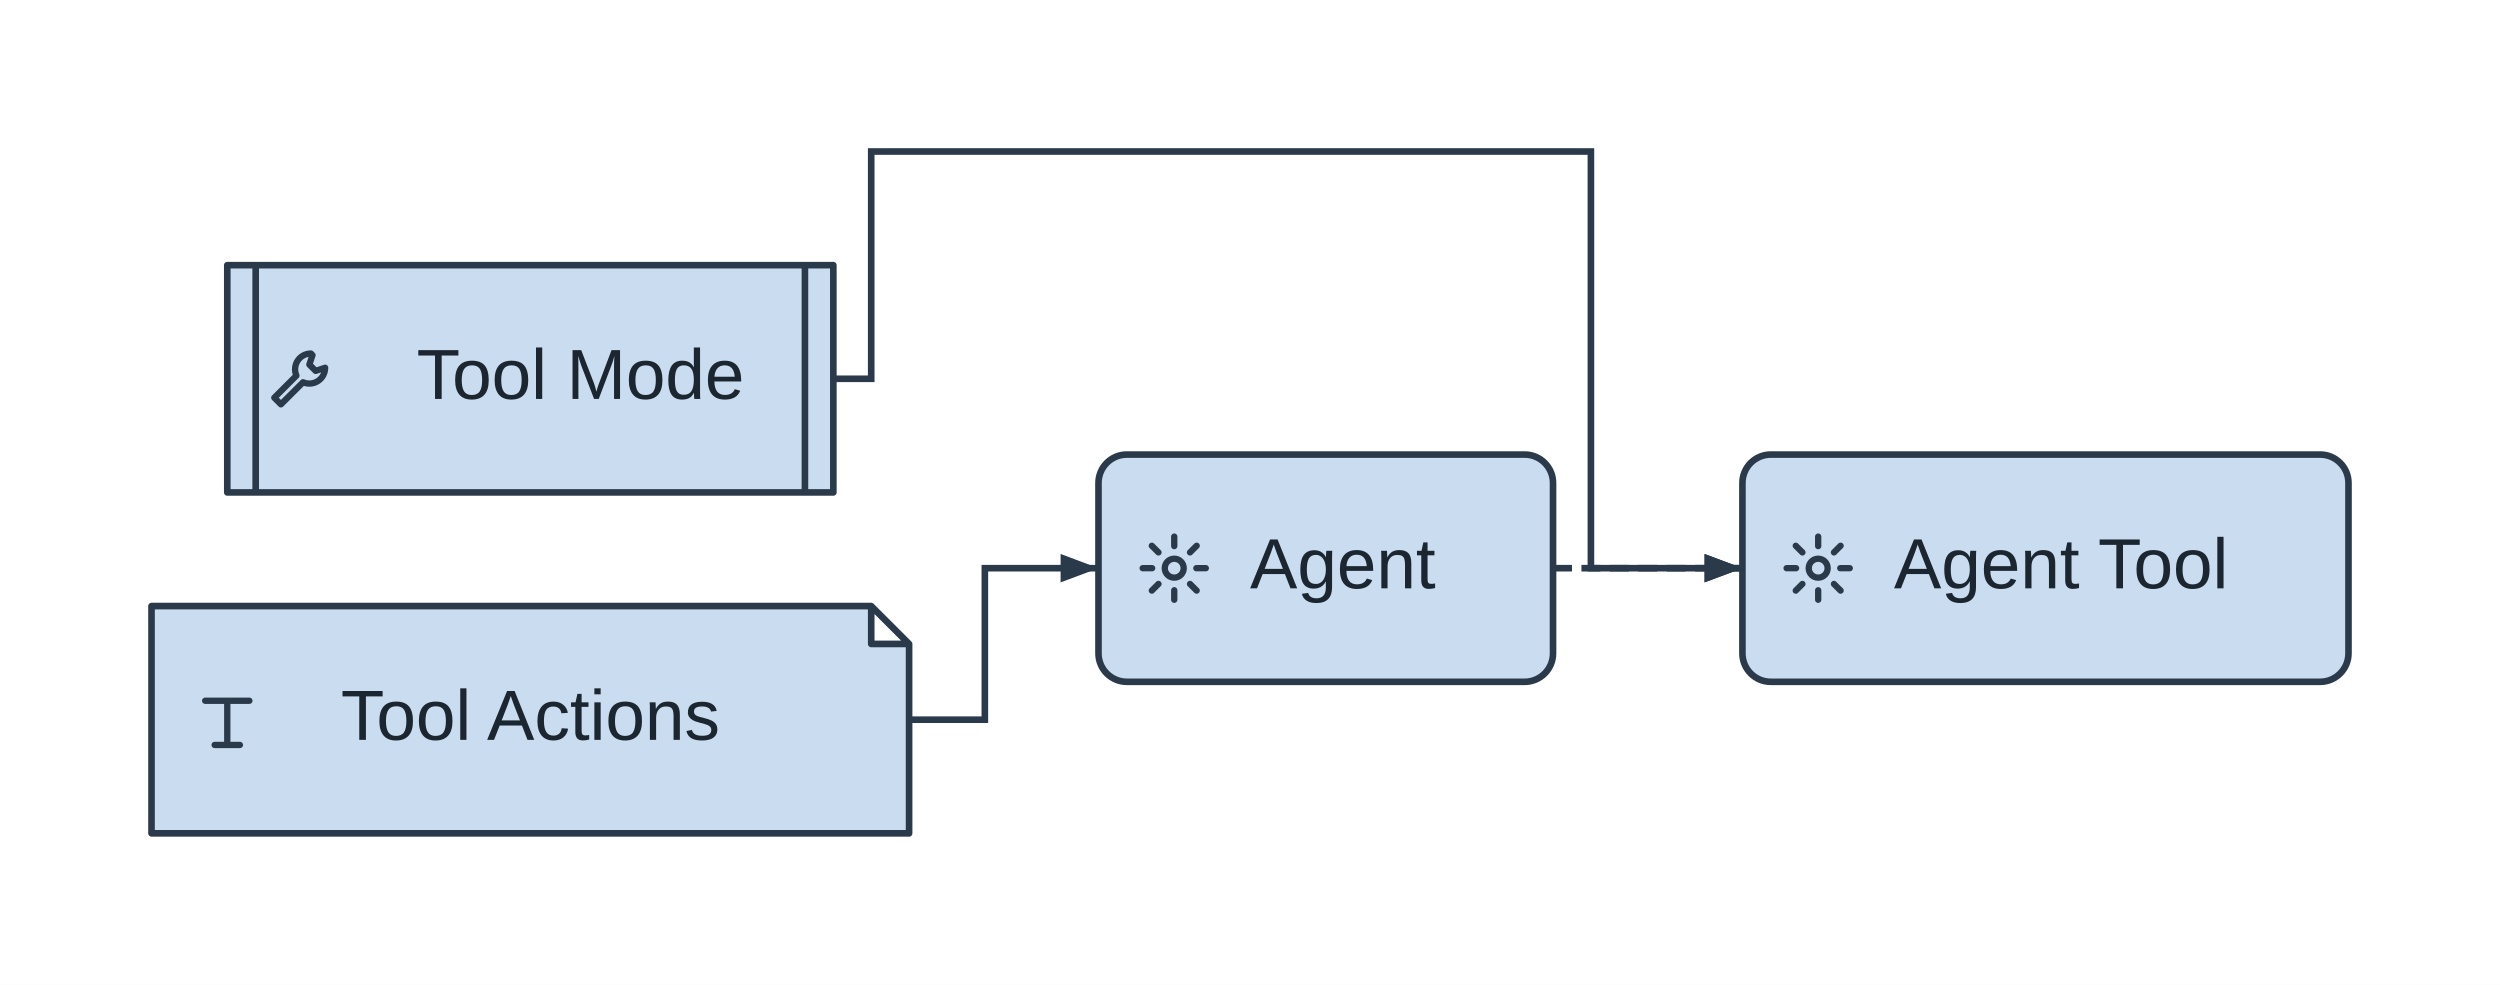
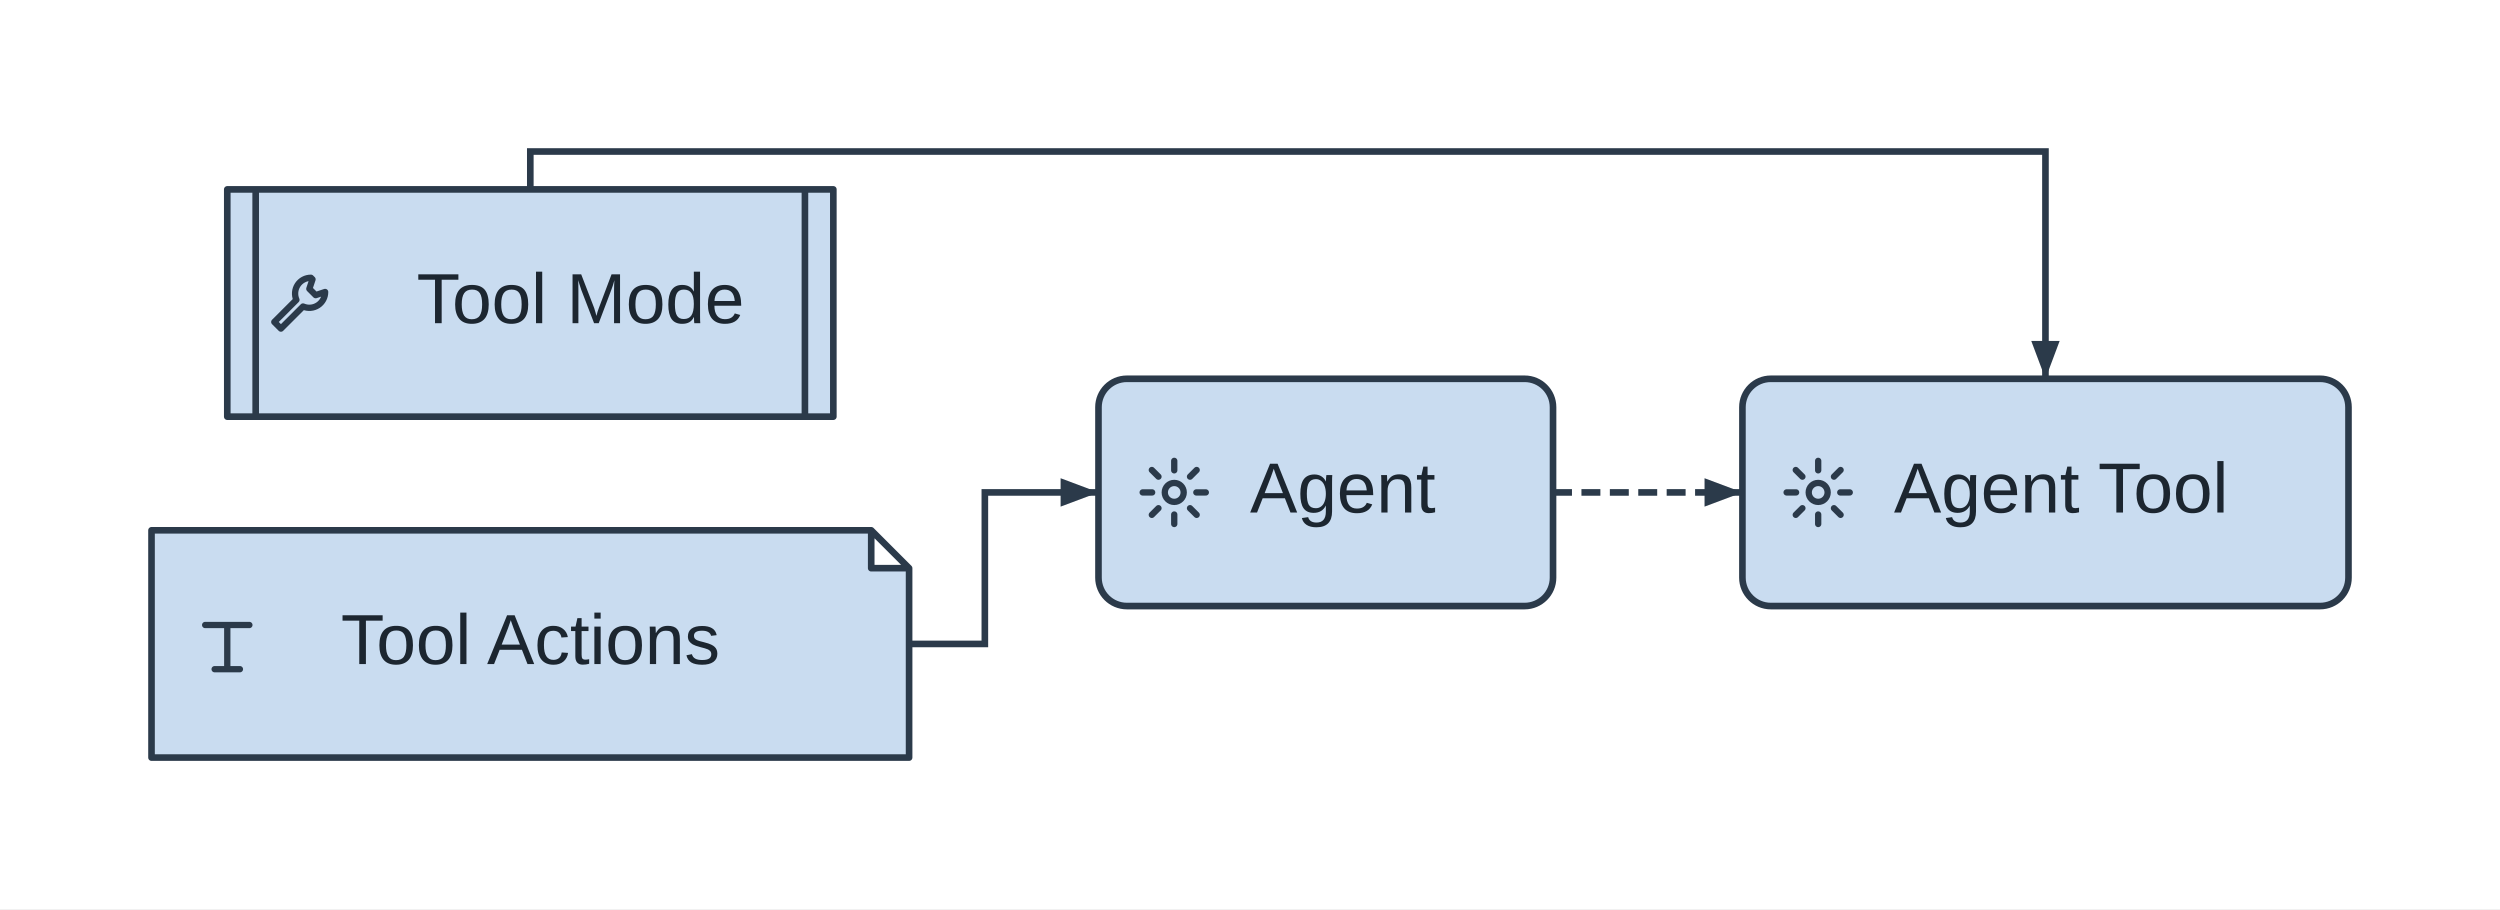
- <svg xmlns="http://www.w3.org/2000/svg" width="528" height="208" viewBox="0 0 528 208" font-family="IBM Plex Sans, Helvetica Neue, Arial, sans-serif" data-figtree="1">
-   <rect id="background" x="0" y="0" width="528" height="208" fill="#FFFFFF" data-role="background" />
+ <svg xmlns="http://www.w3.org/2000/svg" width="528" height="192" viewBox="0 0 528 192" font-family="IBM Plex Sans, Helvetica Neue, Arial, sans-serif" data-figtree="1">
+   <rect id="background" x="0" y="0" width="528" height="192" fill="#FFFFFF" data-role="background" />
  <defs>
    <marker id="figtree-arrow" markerWidth="8" markerHeight="6" refX="8" refY="3" orient="auto" markerUnits="userSpaceOnUse">
      <path d="M0,0 L8,3 L0,6 z" fill="#2B3A4A" />
    </marker>
    <symbol id="icon-gear" viewBox="0 0 24 24" fill="none" stroke="currentColor" stroke-width="2" stroke-linecap="round" stroke-linejoin="round">
      <circle cx="12" cy="12" r="3" />
      <path d="M12 2v3M12 19v3M2 12h3M19 12h3M4.9 4.9l2.1 2.1M17 17l2.1 2.1M4.9 19.1L7 17M17 7l2.1-2.1" />
    </symbol>
    <symbol id="icon-text" viewBox="0 0 24 24" fill="none" stroke="currentColor" stroke-width="2" stroke-linecap="round" stroke-linejoin="round">
      <path d="M5 6h14M12 6v14M8 20h8" />
    </symbol>
    <symbol id="icon-wrench" viewBox="0 0 24 24" fill="none" stroke="currentColor" stroke-width="2" stroke-linecap="round" stroke-linejoin="round">
      <path d="M14.5 4a5 5 0 0 0-4.6 7l-7 7 2.1 2.1 7-7A5 5 0 0 0 19 8.5l-3 1-2-2 1-3z" />
    </symbol>
  </defs>
-   <g id="n1" data-bbox="0 0 528 208">
-     <g id="n2" transform="translate(48,56)" data-bbox="48 56 128 48" data-label="Tool Mode">
+   <g id="n1" data-bbox="0 0 528 192">
+     <g id="n2" transform="translate(48,40)" data-bbox="48 40 128 48" data-label="Tool Mode">
      <path id="n2.block" d="M0,0 H128 V48 H0 Z M6,0 V48 M122,0 V48" fill="#C9DCF0" stroke="#2B3A4A" stroke-width="1.4" stroke-linejoin="round" data-role="block" data-kind="process" data-bbox="0 0 128 48" data-component="Tool Mode" />
      <use id="n2.icon" href="#icon-wrench" x="8" y="16" width="16" height="16" color="#2B3A4A" data-role="icon" />
      <text id="n2.label" x="40" y="24" font-family="IBM Plex Sans, Helvetica Neue, Arial, sans-serif" font-size="15" text-anchor="start" dominant-baseline="middle" fill="#1C2630" data-kind="label" data-max-width="92">Tool Mode</text>
    </g>
-     <g id="n3" transform="translate(32,128)" data-bbox="32 128 160 48" data-label="Tool Actions">
+     <g id="n3" transform="translate(32,112)" data-bbox="32 112 160 48" data-label="Tool Actions">
      <path id="n3.block" d="M0,0 H152 L160,8 V48 H0 Z M152,0 V8 H160" fill="#C9DCF0" stroke="#2B3A4A" stroke-width="1.4" stroke-linejoin="round" data-role="block" data-kind="document" data-bbox="0 0 160 48" data-component="Tool Actions" />
      <use id="n3.icon" href="#icon-text" x="8" y="16" width="16" height="16" color="#2B3A4A" data-role="icon" />
      <text id="n3.label" x="40" y="24" font-family="IBM Plex Sans, Helvetica Neue, Arial, sans-serif" font-size="15" text-anchor="start" dominant-baseline="middle" fill="#1C2630" data-kind="label" data-max-width="124">Tool Actions</text>
    </g>
-     <g id="n4" transform="translate(232,96)" data-bbox="232 96 96 48" data-label="Agent">
+     <g id="n4" transform="translate(232,80)" data-bbox="232 80 96 48" data-label="Agent">
      <rect id="n4.block" x="0" y="0" width="96" height="48" fill="#C9DCF0" stroke="#2B3A4A" stroke-width="1.4" data-role="block" rx="6" data-component="Agent" />
      <use id="n4.icon" href="#icon-gear" x="8" y="16" width="16" height="16" color="#2B3A4A" data-role="icon" />
      <text id="n4.label" x="32" y="24" font-family="IBM Plex Sans, Helvetica Neue, Arial, sans-serif" font-size="15" text-anchor="start" dominant-baseline="middle" fill="#1C2630" data-kind="label" data-max-width="76">Agent</text>
    </g>
-     <g id="n5" transform="translate(368,96)" data-bbox="368 96 128 48" data-label="Agent Tool">
+     <g id="n5" transform="translate(368,80)" data-bbox="368 80 128 48" data-label="Agent Tool">
      <rect id="n5.block" x="0" y="0" width="128" height="48" fill="#C9DCF0" stroke="#2B3A4A" stroke-width="1.4" data-role="block" rx="6" data-component="Agent Tool" />
      <use id="n5.icon" href="#icon-gear" x="8" y="16" width="16" height="16" color="#2B3A4A" data-role="icon" />
      <text id="n5.label" x="32" y="24" font-family="IBM Plex Sans, Helvetica Neue, Arial, sans-serif" font-size="15" text-anchor="start" dominant-baseline="middle" fill="#1C2630" data-kind="label" data-max-width="108">Agent Tool</text>
    </g>
-     <path id="n1.arrow0" d="M176,80 H184 V32 H336 V120 H368" fill="none" stroke="#2B3A4A" stroke-width="1.4" data-flow="data" marker-end="url(#figtree-arrow)" data-from="n2.right" data-to="n5.left" />
-     <path id="n1.arrow1" d="M192,152 H208 V120 H232" fill="none" stroke="#2B3A4A" stroke-width="1.4" data-flow="data" marker-end="url(#figtree-arrow)" data-from="n3.right" data-to="n4.left" />
-     <path id="n1.arrow2" d="M328,120 H368" fill="none" stroke="#2B3A4A" stroke-width="1.4" data-flow="control" stroke-dasharray="4 2" marker-end="url(#figtree-arrow)" data-from="n4.right" data-to="n5.left" />
+     <path id="n1.arrow0" d="M112,40 V32 H432 V80" fill="none" stroke="#2B3A4A" stroke-width="1.4" data-flow="data" marker-end="url(#figtree-arrow)" data-from="n2.top" data-to="n5.top" />
+     <path id="n1.arrow1" d="M192,136 H208 V104 H232" fill="none" stroke="#2B3A4A" stroke-width="1.4" data-flow="data" marker-end="url(#figtree-arrow)" data-from="n3.right" data-to="n4.left" />
+     <path id="n1.arrow2" d="M328,104 H368" fill="none" stroke="#2B3A4A" stroke-width="1.4" data-flow="control" stroke-dasharray="4 2" marker-end="url(#figtree-arrow)" data-from="n4.right" data-to="n5.left" />
  </g>
</svg>
